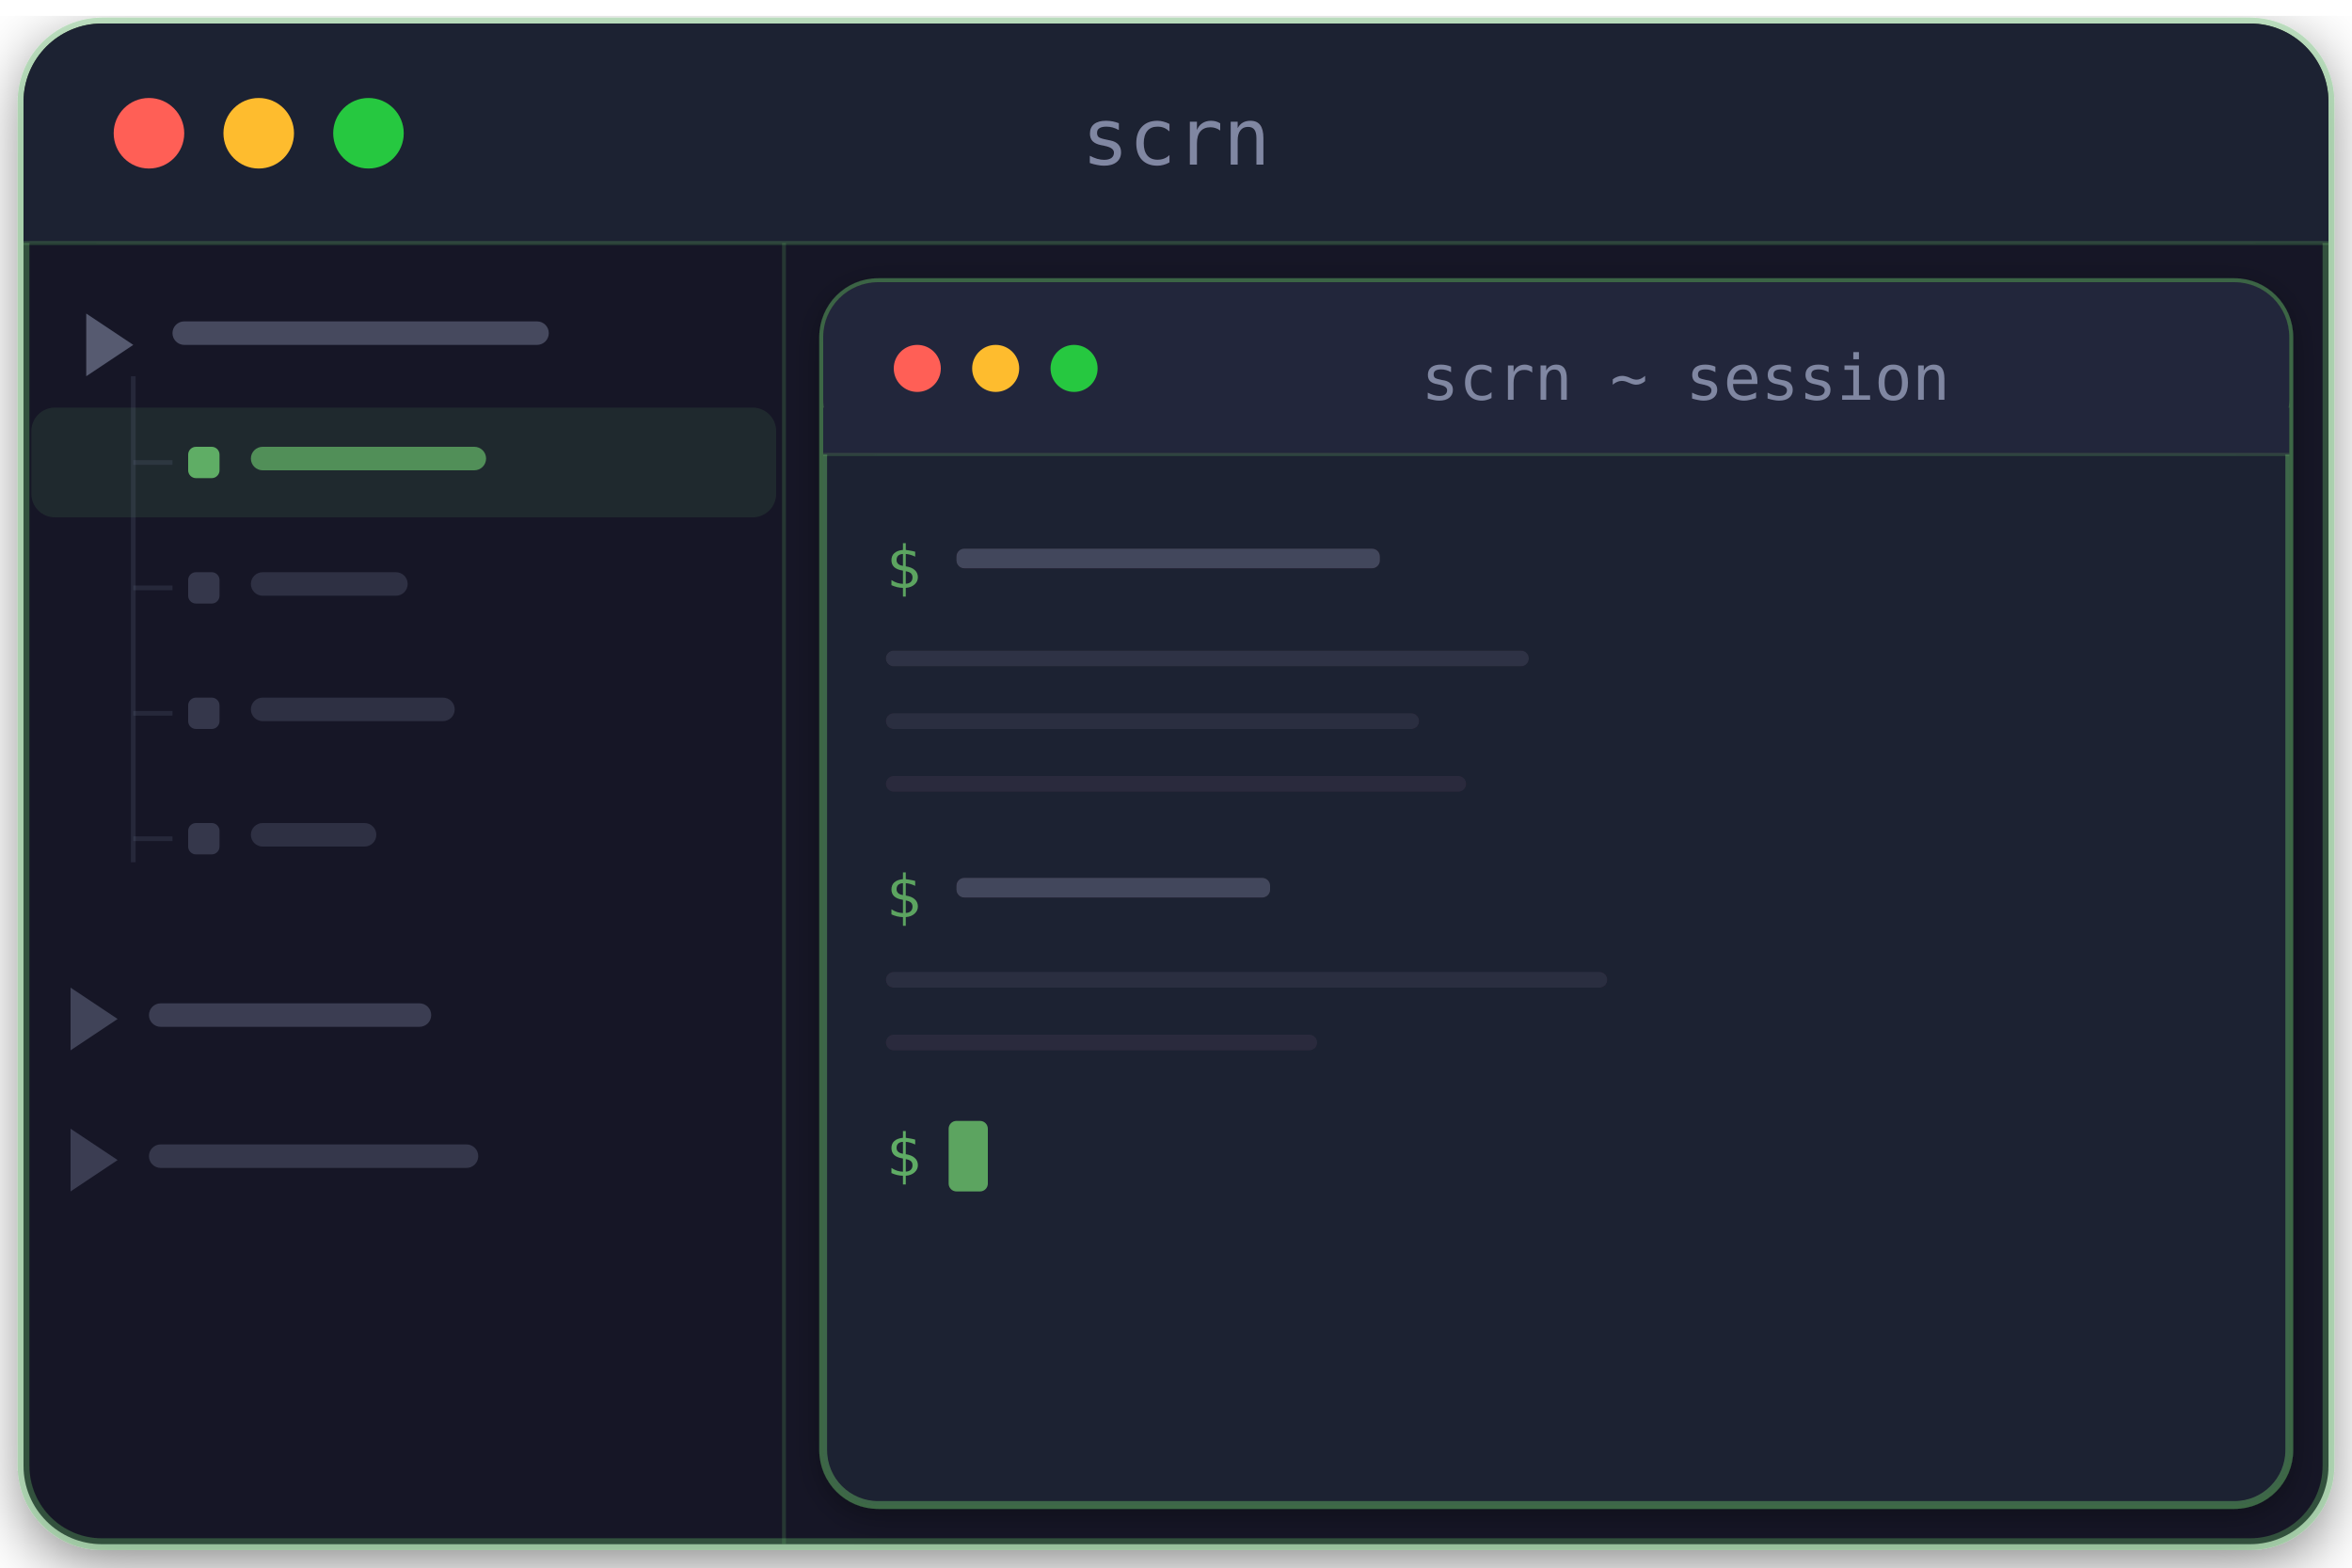
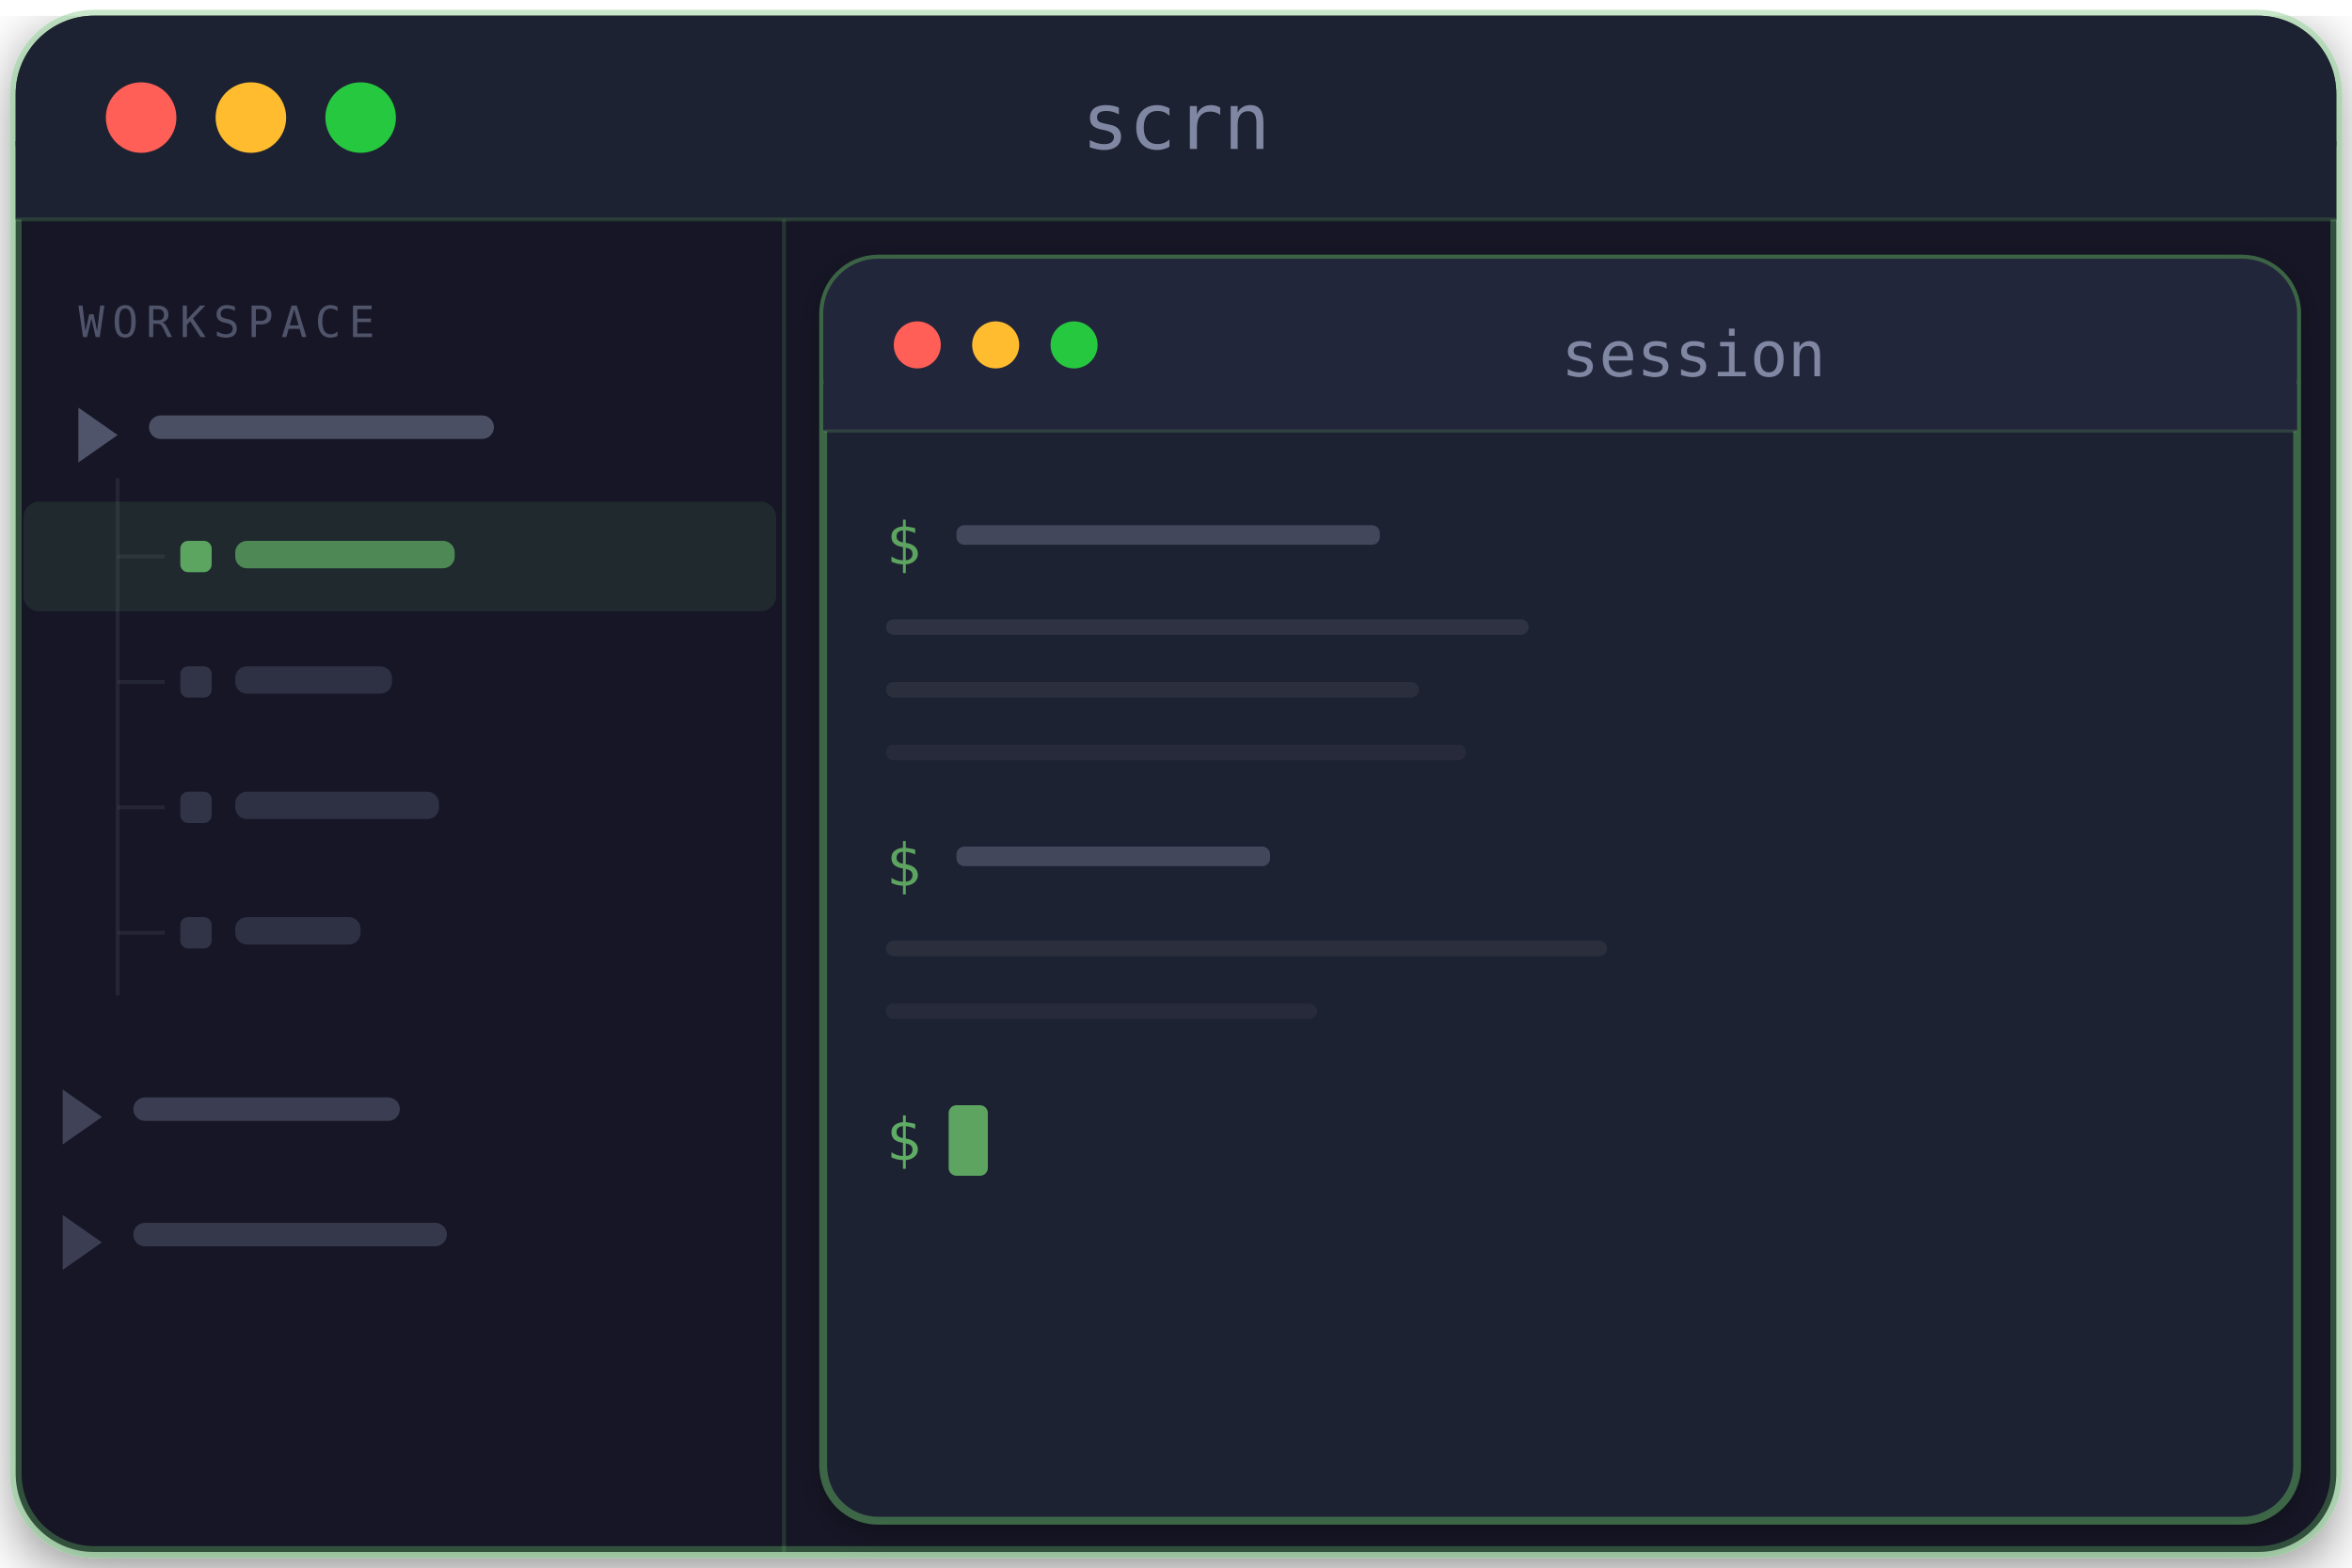
<svg xmlns="http://www.w3.org/2000/svg" viewBox="0 0 300 200" width="300" height="200">
  <defs>
    <filter id="shadow" x="-8%" y="-8%" width="120%" height="120%">
      <feDropShadow dx="0" dy="2" stdDeviation="4" flood-color="#000" flood-opacity="0.5" />
    </filter>
    <filter id="inset" x="-5%" y="-5%" width="112%" height="112%">
-       <feDropShadow dx="0" dy="1" stdDeviation="2" flood-color="#000" flood-opacity="0.35" />
+       <feDropShadow dx="0" dy="1" stdDeviation="2" flood-color="#000" flood-opacity="0.3" />
    </filter>
  </defs>
  <g filter="url(#shadow)">
-     <rect x="3" y="3" width="294" height="194" rx="10" fill="#181926" stroke="#66BB6A" stroke-width="1.5" stroke-opacity="0.35" />
-     <rect x="3" y="3" width="294" height="28" rx="10" fill="#1e2030" />
-     <rect x="3" y="21" width="294" height="10" fill="#1e2030" />
-     <line x1="3" y1="31" x2="297" y2="31" stroke="#66BB6A" stroke-width="0.5" stroke-opacity="0.25" />
-     <circle cx="19" cy="17" r="4.5" fill="#ff5f57" />
-     <circle cx="33" cy="17" r="4.5" fill="#febc2e" />
-     <circle cx="47" cy="17" r="4.5" fill="#28c840" />
-     <text x="150" y="21" text-anchor="middle" font-family="ui-monospace,SFMono-Regular,monospace" font-size="10" fill="#8087a2" font-weight="500">scrn</text>
+     <rect x="2" y="2" width="296" height="196" rx="10" fill="#181926" stroke="#66BB6A" stroke-width="1.5" stroke-opacity="0.35" />
+     <rect x="2" y="2" width="296" height="26" rx="10" fill="#1e2030" />
+     <rect x="2" y="18" width="296" height="10" fill="#1e2030" />
+     <line x1="2" y1="28" x2="298" y2="28" stroke="#66BB6A" stroke-width="0.5" stroke-opacity="0.2" />
+     <circle cx="18" cy="15" r="4.5" fill="#ff5f57" />
+     <circle cx="32" cy="15" r="4.5" fill="#febc2e" />
+     <circle cx="46" cy="15" r="4.5" fill="#28c840" />
+     <text x="150" y="19" text-anchor="middle" font-family="ui-monospace,SFMono-Regular,monospace" font-size="10" fill="#8087a2" font-weight="500">scrn</text>
  </g>
-   <line x1="100" y1="31" x2="100" y2="197" stroke="#66BB6A" stroke-width="0.5" stroke-opacity="0.2" />
-   <rect x="4" y="52" width="95" height="14" rx="3" fill="#66BB6A" opacity="0.12" />
-   <line x1="17" y1="48" x2="17" y2="110" stroke="#5b6078" stroke-width="0.6" stroke-opacity="0.25" />
-   <line x1="17" y1="59" x2="22" y2="59" stroke="#5b6078" stroke-width="0.6" stroke-opacity="0.25" />
-   <line x1="17" y1="75" x2="22" y2="75" stroke="#5b6078" stroke-width="0.6" stroke-opacity="0.25" />
-   <line x1="17" y1="91" x2="22" y2="91" stroke="#5b6078" stroke-width="0.6" stroke-opacity="0.25" />
-   <line x1="17" y1="107" x2="22" y2="107" stroke="#5b6078" stroke-width="0.6" stroke-opacity="0.25" />
-   <polygon points="11,40 17,44 11,48" fill="#8087a2" opacity="0.6" />
-   <rect x="22" y="41" width="48" height="3" rx="1.5" fill="#8087a2" opacity="0.45" />
-   <rect x="24" y="57" width="4" height="4" rx="1" fill="#66BB6A" opacity="0.9" />
-   <rect x="32" y="57" width="30" height="3" rx="1.5" fill="#66BB6A" opacity="0.7" />
-   <rect x="24" y="73" width="4" height="4" rx="1" fill="#5b6078" opacity="0.45" />
-   <rect x="32" y="73" width="20" height="3" rx="1.5" fill="#5b6078" opacity="0.35" />
-   <rect x="24" y="89" width="4" height="4" rx="1" fill="#5b6078" opacity="0.45" />
-   <rect x="32" y="89" width="26" height="3" rx="1.5" fill="#5b6078" opacity="0.35" />
-   <rect x="24" y="105" width="4" height="4" rx="1" fill="#5b6078" opacity="0.45" />
-   <rect x="32" y="105" width="16" height="3" rx="1.5" fill="#5b6078" opacity="0.35" />
-   <polygon points="9,126 15,130 9,134" fill="#8087a2" opacity="0.4" />
-   <rect x="19" y="128" width="36" height="3" rx="1.5" fill="#8087a2" opacity="0.35" />
-   <polygon points="9,144 15,148 9,152" fill="#8087a2" opacity="0.35" />
-   <rect x="19" y="146" width="42" height="3" rx="1.5" fill="#8087a2" opacity="0.3" />
+   <line x1="100" y1="28" x2="100" y2="198" stroke="#66BB6A" stroke-width="0.5" stroke-opacity="0.2" />
+   <text x="10" y="43" font-family="ui-monospace,SFMono-Regular,monospace" font-size="5.5" fill="#8087a2" opacity="0.55" letter-spacing="1">WORKSPACE</text>
+   <polygon points="10,52 15,55.5 10,59" fill="#8087a2" opacity="0.55" />
+   <rect x="19" y="53" width="44" height="3" rx="1.5" fill="#8087a2" opacity="0.5" />
+   <line x1="15" y1="61" x2="15" y2="127" stroke="#5b6078" stroke-width="0.5" stroke-opacity="0.2" />
+   <line x1="15" y1="71" x2="21" y2="71" stroke="#5b6078" stroke-width="0.5" stroke-opacity="0.2" />
+   <line x1="15" y1="87" x2="21" y2="87" stroke="#5b6078" stroke-width="0.5" stroke-opacity="0.2" />
+   <line x1="15" y1="103" x2="21" y2="103" stroke="#5b6078" stroke-width="0.5" stroke-opacity="0.2" />
+   <line x1="15" y1="119" x2="21" y2="119" stroke="#5b6078" stroke-width="0.5" stroke-opacity="0.2" />
+   <rect x="3" y="64" width="96" height="14" rx="2" fill="#66BB6A" opacity="0.12" />
+   <rect x="23" y="69" width="4" height="4" rx="1" fill="#66BB6A" opacity="0.85" />
+   <rect x="30" y="69" width="28" height="3.5" rx="1.5" fill="#66BB6A" opacity="0.65" />
+   <rect x="23" y="85" width="4" height="4" rx="1" fill="#5b6078" opacity="0.4" />
+   <rect x="30" y="85" width="20" height="3.5" rx="1.5" fill="#5b6078" opacity="0.35" />
+   <rect x="23" y="101" width="4" height="4" rx="1" fill="#5b6078" opacity="0.4" />
+   <rect x="30" y="101" width="26" height="3.5" rx="1.5" fill="#5b6078" opacity="0.35" />
+   <rect x="23" y="117" width="4" height="4" rx="1" fill="#5b6078" opacity="0.4" />
+   <rect x="30" y="117" width="16" height="3.5" rx="1.5" fill="#5b6078" opacity="0.35" />
+   <polygon points="8,139 13,142.5 8,146" fill="#8087a2" opacity="0.4" />
+   <rect x="17" y="140" width="34" height="3" rx="1.5" fill="#8087a2" opacity="0.35" />
+   <polygon points="8,155 13,158.5 8,162" fill="#8087a2" opacity="0.35" />
+   <rect x="17" y="156" width="40" height="3" rx="1.5" fill="#8087a2" opacity="0.3" />
  <g filter="url(#inset)">
-     <rect x="105" y="36" width="187" height="156" rx="7" fill="#1e2030" stroke="#66BB6A" stroke-width="1" stroke-opacity="0.45" />
-     <rect x="105" y="36" width="187" height="22" rx="7" fill="#24273a" />
-     <rect x="105" y="52" width="187" height="6" fill="#24273a" />
-     <line x1="105" y1="58" x2="292" y2="58" stroke="#66BB6A" stroke-width="0.4" stroke-opacity="0.2" />
-     <circle cx="117" cy="47" r="3" fill="#ff5f57" />
-     <circle cx="127" cy="47" r="3" fill="#febc2e" />
-     <circle cx="137" cy="47" r="3" fill="#28c840" />
-     <text x="215" y="51" text-anchor="middle" font-family="ui-monospace,SFMono-Regular,monospace" font-size="8" fill="#8087a2">scrn ~ session</text>
-     <text x="113" y="75" font-family="ui-monospace,SFMono-Regular,monospace" font-size="7.5" fill="#66BB6A" opacity="0.85">$</text>
-     <rect x="122" y="70" width="54" height="2.5" rx="1" fill="#cad3f5" opacity="0.22" />
-     <rect x="113" y="83" width="82" height="2" rx="1" fill="#5b6078" opacity="0.28" />
-     <rect x="113" y="91" width="68" height="2" rx="1" fill="#5b6078" opacity="0.22" />
-     <rect x="113" y="99" width="74" height="2" rx="1" fill="#5b6078" opacity="0.18" />
-     <text x="113" y="117" font-family="ui-monospace,SFMono-Regular,monospace" font-size="7.5" fill="#66BB6A" opacity="0.85">$</text>
-     <rect x="122" y="112" width="40" height="2.5" rx="1" fill="#cad3f5" opacity="0.22" />
-     <rect x="113" y="124" width="92" height="2" rx="1" fill="#5b6078" opacity="0.22" />
-     <rect x="113" y="132" width="55" height="2" rx="1" fill="#5b6078" opacity="0.18" />
-     <text x="113" y="150" font-family="ui-monospace,SFMono-Regular,monospace" font-size="7.5" fill="#66BB6A" opacity="0.9">$</text>
-     <rect x="121" y="143" width="5" height="9" rx="1" fill="#66BB6A" opacity="0.85">
+     <rect x="105" y="33" width="188" height="161" rx="7" fill="#1e2030" stroke="#66BB6A" stroke-width="1" stroke-opacity="0.45" />
+     <rect x="105" y="33" width="188" height="22" rx="7" fill="#24273a" />
+     <rect x="105" y="49" width="188" height="6" fill="#24273a" />
+     <line x1="105" y1="55" x2="293" y2="55" stroke="#66BB6A" stroke-width="0.4" stroke-opacity="0.2" />
+     <circle cx="117" cy="44" r="3" fill="#ff5f57" />
+     <circle cx="127" cy="44" r="3" fill="#febc2e" />
+     <circle cx="137" cy="44" r="3" fill="#28c840" />
+     <text x="216" y="48" text-anchor="middle" font-family="ui-monospace,SFMono-Regular,monospace" font-size="8" fill="#8087a2">session</text>
+     <text x="113" y="72" font-family="ui-monospace,SFMono-Regular,monospace" font-size="7.5" fill="#66BB6A" opacity="0.85">$</text>
+     <rect x="122" y="67" width="54" height="2.5" rx="1" fill="#cad3f5" opacity="0.22" />
+     <rect x="113" y="79" width="82" height="2" rx="1" fill="#5b6078" opacity="0.25" />
+     <rect x="113" y="87" width="68" height="2" rx="1" fill="#5b6078" opacity="0.2" />
+     <rect x="113" y="95" width="74" height="2" rx="1" fill="#5b6078" opacity="0.16" />
+     <text x="113" y="113" font-family="ui-monospace,SFMono-Regular,monospace" font-size="7.5" fill="#66BB6A" opacity="0.85">$</text>
+     <rect x="122" y="108" width="40" height="2.5" rx="1" fill="#cad3f5" opacity="0.22" />
+     <rect x="113" y="120" width="92" height="2" rx="1" fill="#5b6078" opacity="0.2" />
+     <rect x="113" y="128" width="55" height="2" rx="1" fill="#5b6078" opacity="0.16" />
+     <text x="113" y="148" font-family="ui-monospace,SFMono-Regular,monospace" font-size="7.5" fill="#66BB6A" opacity="0.9">$</text>
+     <rect x="121" y="141" width="5" height="9" rx="1" fill="#66BB6A" opacity="0.85">
      <animate attributeName="opacity" values="0.85;0.15;0.85" dur="1.2s" repeatCount="indefinite" />
    </rect>
  </g>
</svg>
